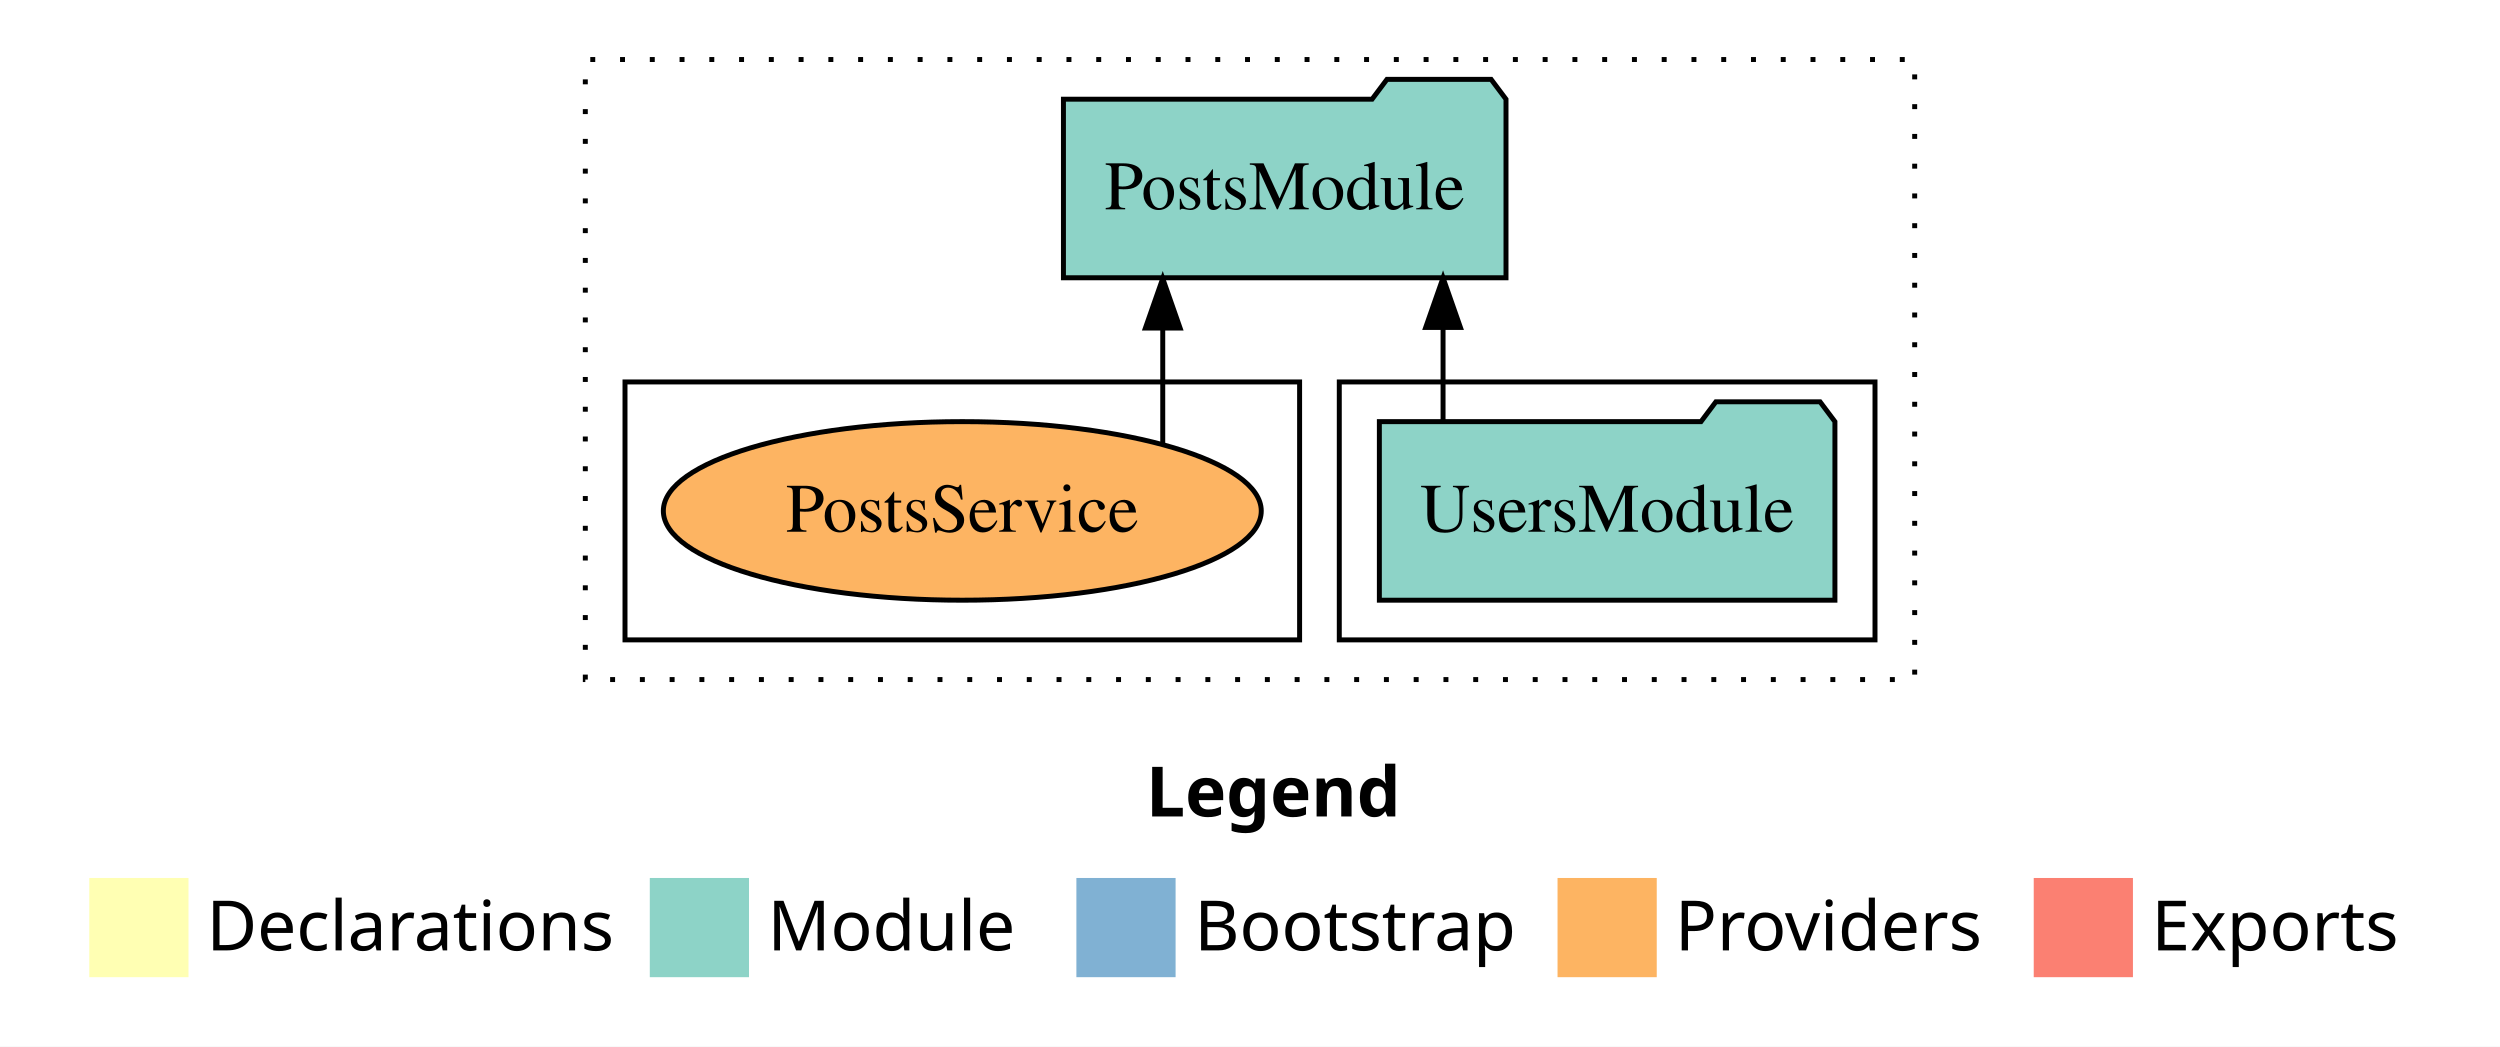
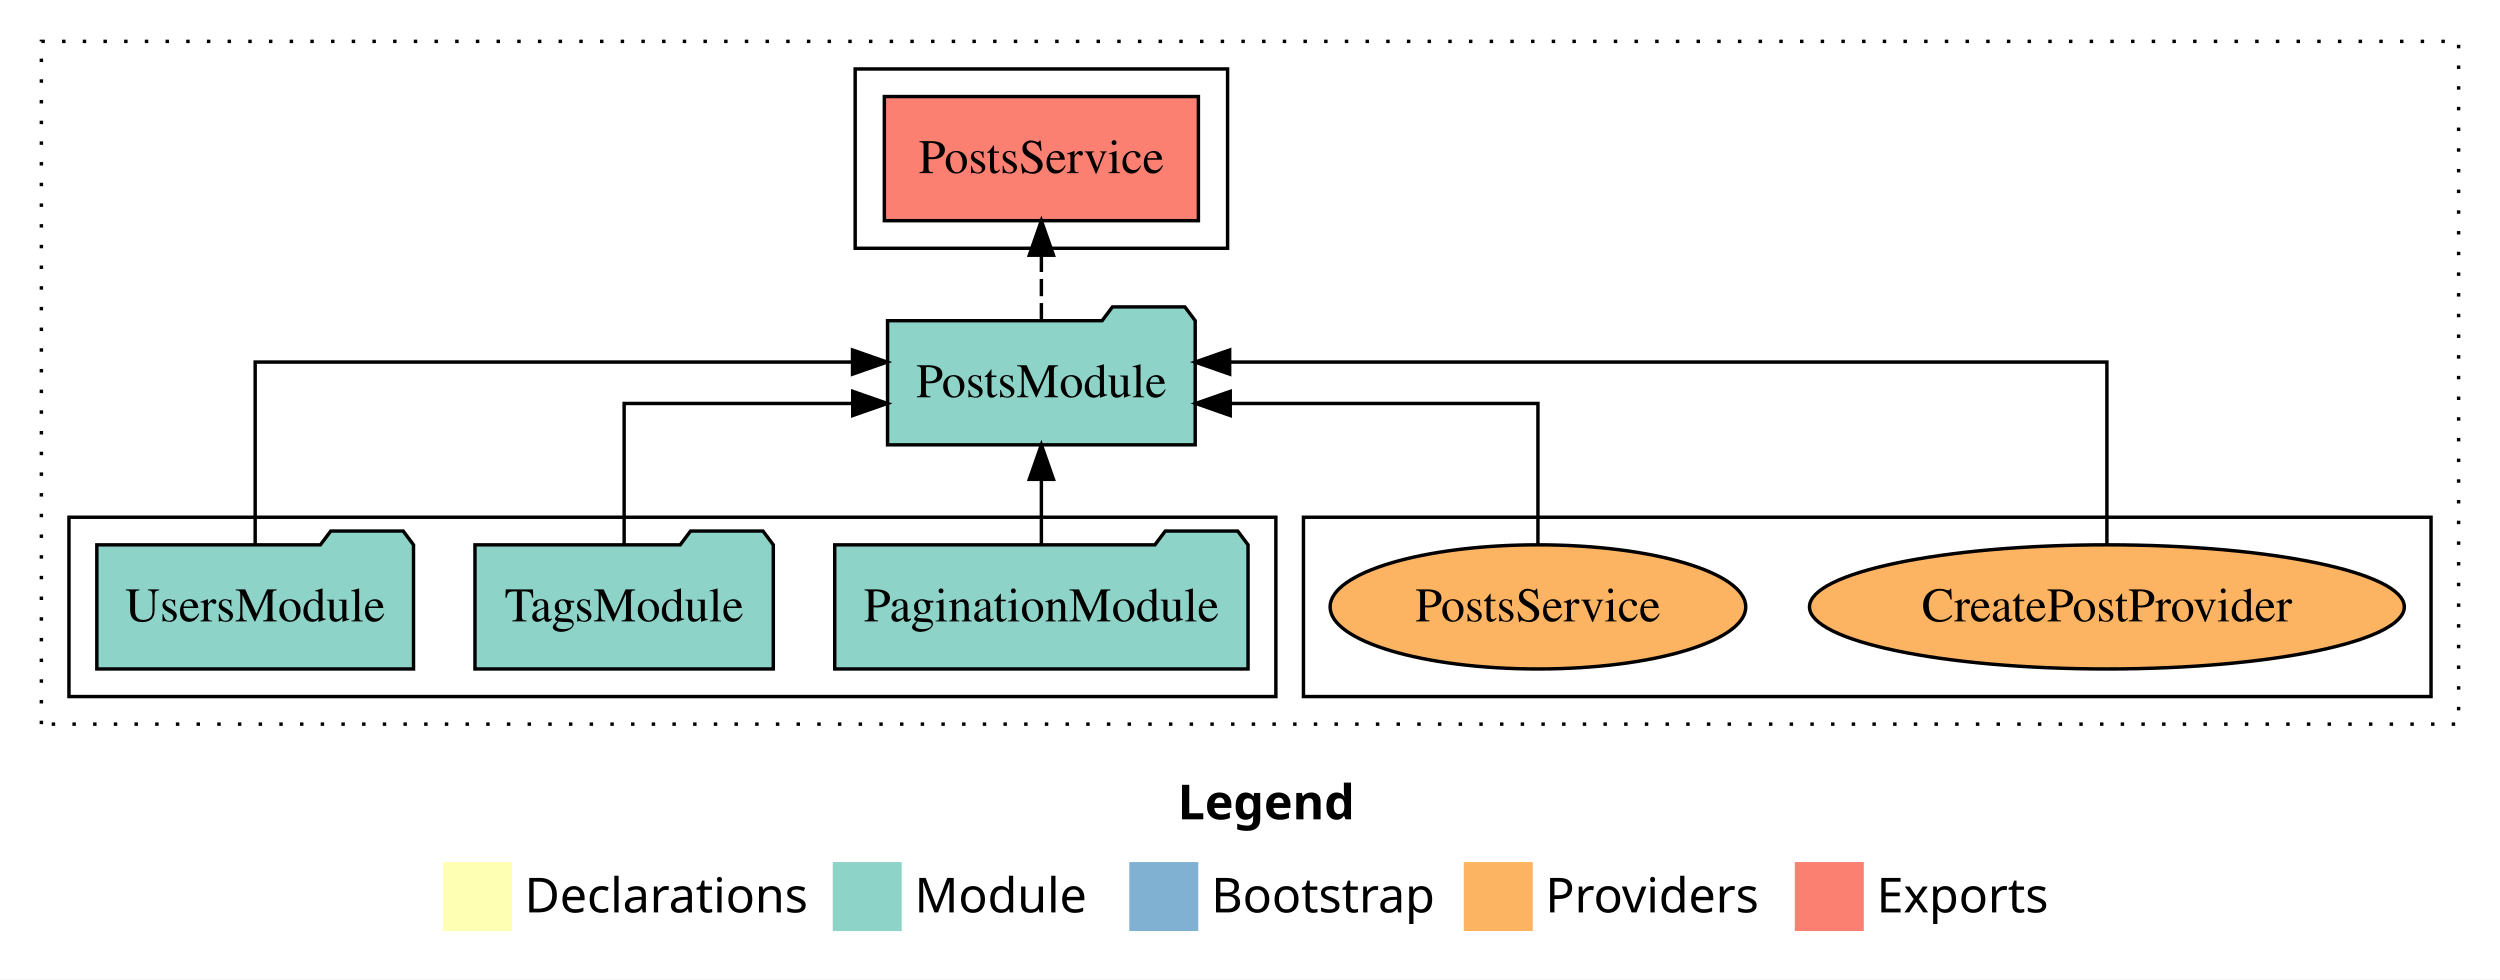
- <svg xmlns="http://www.w3.org/2000/svg" width="504pt" height="211pt" viewBox="0.00 0.00 504.00 211.00">
-   <g id="graph0" class="graph" transform="scale(1 1) rotate(0) translate(4 207)">
-     <polygon fill="white" stroke="transparent" points="-4,4 -4,-207 500,-207 500,4 -4,4" />
-     <text text-anchor="start" x="227.01" y="-42.4" font-family="Times-12" font-weight="bold" font-size="14.00">Legend</text>
-     <polygon fill="#ffffb3" stroke="transparent" points="14,-10 14,-30 34,-30 34,-10 14,-10" />
-     <text text-anchor="start" x="37.63" y="-15.4" font-family="Times-12" font-size="14.00">  Declarations</text>
-     <polygon fill="#8dd3c7" stroke="transparent" points="127,-10 127,-30 147,-30 147,-10 127,-10" />
-     <text text-anchor="start" x="150.73" y="-15.4" font-family="Times-12" font-size="14.00">  Module</text>
-     <polygon fill="#80b1d3" stroke="transparent" points="213,-10 213,-30 233,-30 233,-10 213,-10" />
-     <text text-anchor="start" x="236.78" y="-15.4" font-family="Times-12" font-size="14.00">  Bootstrap</text>
-     <polygon fill="#fdb462" stroke="transparent" points="310,-10 310,-30 330,-30 330,-10 310,-10" />
-     <text text-anchor="start" x="333.67" y="-15.4" font-family="Times-12" font-size="14.00">  Providers</text>
-     <polygon fill="#fb8072" stroke="transparent" points="406,-10 406,-30 426,-30 426,-10 406,-10" />
-     <text text-anchor="start" x="429.73" y="-15.4" font-family="Times-12" font-size="14.00">  Exports</text>
+ <svg xmlns="http://www.w3.org/2000/svg" width="725pt" height="284pt" viewBox="0.00 0.00 725.00 284.00">
+   <g id="graph0" class="graph" transform="scale(1 1) rotate(0) translate(4 280)">
+     <polygon fill="white" stroke="transparent" points="-4,4 -4,-280 721,-280 721,4 -4,4" />
+     <text text-anchor="start" x="337.51" y="-42.4" font-family="Times-12" font-weight="bold" font-size="14.00">Legend</text>
+     <polygon fill="#ffffb3" stroke="transparent" points="124.5,-10 124.5,-30 144.5,-30 144.5,-10 124.5,-10" />
+     <text text-anchor="start" x="148.13" y="-15.4" font-family="Times-12" font-size="14.00">  Declarations</text>
+     <polygon fill="#8dd3c7" stroke="transparent" points="237.5,-10 237.5,-30 257.5,-30 257.5,-10 237.5,-10" />
+     <text text-anchor="start" x="261.23" y="-15.4" font-family="Times-12" font-size="14.00">  Module</text>
+     <polygon fill="#80b1d3" stroke="transparent" points="323.5,-10 323.5,-30 343.5,-30 343.5,-10 323.5,-10" />
+     <text text-anchor="start" x="347.28" y="-15.4" font-family="Times-12" font-size="14.00">  Bootstrap</text>
+     <polygon fill="#fdb462" stroke="transparent" points="420.5,-10 420.5,-30 440.5,-30 440.5,-10 420.5,-10" />
+     <text text-anchor="start" x="444.17" y="-15.4" font-family="Times-12" font-size="14.00">  Providers</text>
+     <polygon fill="#fb8072" stroke="transparent" points="516.5,-10 516.5,-30 536.5,-30 536.5,-10 516.5,-10" />
+     <text text-anchor="start" x="540.23" y="-15.4" font-family="Times-12" font-size="14.00">  Exports</text>
    <g id="clust1" class="cluster">
-       <polygon fill="none" stroke="black" stroke-dasharray="1,5" points="114,-70 114,-195 382,-195 382,-70 114,-70" />
+       <polygon fill="none" stroke="black" stroke-dasharray="1,5" points="8,-70 8,-268 709,-268 709,-70 8,-70" />
+     </g>
+     <g id="clust4" class="cluster">
+       <polygon fill="none" stroke="black" points="244,-208 244,-260 352,-260 352,-208 244,-208" />
+     </g>
+     <g id="clust6" class="cluster">
+       <polygon fill="none" stroke="black" points="374,-78 374,-130 701,-130 701,-78 374,-78" />
    </g>
    <g id="clust3" class="cluster">
-       <polygon fill="none" stroke="black" points="266,-78 266,-130 374,-130 374,-78 266,-78" />
-     </g>
-     <g id="clust6" class="cluster">
-       <polygon fill="none" stroke="black" points="122,-78 122,-130 258,-130 258,-78 122,-78" />
+       <polygon fill="none" stroke="black" points="16,-78 16,-130 366,-130 366,-78 16,-78" />
    </g>
    <g id="node1" class="node">
-       <polygon fill="#8dd3c7" stroke="black" points="365.92,-122 362.92,-126 341.92,-126 338.92,-122 274.08,-122 274.08,-86 365.92,-86 365.92,-122" />
-       <text text-anchor="middle" x="320" y="-99.8" font-family="Times,serif" font-size="14.00">UsersModule</text>
+       <polygon fill="#8dd3c7" stroke="black" points="357.93,-122 354.93,-126 333.93,-126 330.93,-122 238.07,-122 238.07,-86 357.93,-86 357.93,-122" />
+       <text text-anchor="middle" x="298" y="-99.8" font-family="Times,serif" font-size="14.00">PaginationModule</text>
+     </g>
+     <g id="node4" class="node">
+       <polygon fill="#8dd3c7" stroke="black" points="342.61,-187 339.61,-191 318.61,-191 315.61,-187 253.39,-187 253.39,-151 342.61,-151 342.61,-187" />
+       <text text-anchor="middle" x="298" y="-164.8" font-family="Times,serif" font-size="14.00">PostsModule</text>
+     </g>
+     <g id="edge1" class="edge">
+       <path fill="none" stroke="black" d="M298,-122.11C298,-122.11 298,-140.99 298,-140.99" />
+       <polygon fill="black" stroke="black" points="294.5,-140.99 298,-150.99 301.5,-140.99 294.5,-140.99" />
    </g>
    <g id="node2" class="node">
-       <polygon fill="#8dd3c7" stroke="black" points="299.61,-187 296.61,-191 275.61,-191 272.61,-187 210.39,-187 210.39,-151 299.61,-151 299.61,-187" />
-       <text text-anchor="middle" x="255" y="-164.8" font-family="Times,serif" font-size="14.00">PostsModule</text>
+       <polygon fill="#8dd3c7" stroke="black" points="220.26,-122 217.26,-126 196.26,-126 193.26,-122 133.74,-122 133.74,-86 220.26,-86 220.26,-122" />
+       <text text-anchor="middle" x="177" y="-99.8" font-family="Times,serif" font-size="14.00">TagsModule</text>
    </g>
-     <g id="edge1" class="edge">
-       <path fill="none" stroke="black" d="M286.92,-122.11C286.92,-122.11 286.92,-140.99 286.92,-140.99" />
-       <polygon fill="black" stroke="black" points="283.42,-140.99 286.92,-150.99 290.42,-140.99 283.42,-140.99" />
+     <g id="edge2" class="edge">
+       <path fill="none" stroke="black" d="M177,-122.02C177,-139.37 177,-163 177,-163 177,-163 243.29,-163 243.29,-163" />
+       <polygon fill="black" stroke="black" points="243.29,-166.5 253.29,-163 243.29,-159.5 243.29,-166.5" />
    </g>
    <g id="node3" class="node">
-       <ellipse fill="#fdb462" stroke="black" cx="190" cy="-104" rx="60.27" ry="18" />
-       <text text-anchor="middle" x="190" y="-99.8" font-family="Times,serif" font-size="14.00">PostsService</text>
+       <polygon fill="#8dd3c7" stroke="black" points="115.92,-122 112.92,-126 91.92,-126 88.92,-122 24.08,-122 24.08,-86 115.92,-86 115.92,-122" />
+       <text text-anchor="middle" x="70" y="-99.8" font-family="Times,serif" font-size="14.00">UsersModule</text>
    </g>
-     <g id="edge2" class="edge">
-       <path fill="none" stroke="black" d="M230.41,-117.47C230.41,-117.47 230.41,-140.86 230.41,-140.86" />
-       <polygon fill="black" stroke="black" points="226.91,-140.86 230.41,-150.86 233.91,-140.86 226.91,-140.86" />
+     <g id="edge3" class="edge">
+       <path fill="none" stroke="black" d="M70,-122.28C70,-143.32 70,-175 70,-175 70,-175 243.23,-175 243.23,-175" />
+       <polygon fill="black" stroke="black" points="243.23,-178.5 253.23,-175 243.23,-171.5 243.23,-178.5" />
+     </g>
+     <g id="node5" class="node">
+       <polygon fill="#fb8072" stroke="black" points="343.54,-252 252.46,-252 252.46,-216 343.54,-216 343.54,-252" />
+       <text text-anchor="middle" x="298" y="-229.8" font-family="Times,serif" font-size="14.00">PostsService </text>
+     </g>
+     <g id="edge4" class="edge">
+       <path fill="none" stroke="black" stroke-dasharray="5,2" d="M298,-187.11C298,-187.11 298,-205.99 298,-205.99" />
+       <polygon fill="black" stroke="black" points="294.5,-205.99 298,-215.99 301.5,-205.99 294.5,-205.99" />
+     </g>
+     <g id="node6" class="node">
+       <ellipse fill="#fdb462" stroke="black" cx="607" cy="-104" rx="86.25" ry="18" />
+       <text text-anchor="middle" x="607" y="-99.8" font-family="Times,serif" font-size="14.00">CreatePostProvider</text>
+     </g>
+     <g id="edge5" class="edge">
+       <path fill="none" stroke="black" d="M607,-122.28C607,-143.32 607,-175 607,-175 607,-175 352.6,-175 352.6,-175" />
+       <polygon fill="black" stroke="black" points="352.6,-171.5 342.6,-175 352.6,-178.5 352.6,-171.5" />
+     </g>
+     <g id="node7" class="node">
+       <ellipse fill="#fdb462" stroke="black" cx="442" cy="-104" rx="60.27" ry="18" />
+       <text text-anchor="middle" x="442" y="-99.8" font-family="Times,serif" font-size="14.00">PostsService</text>
+     </g>
+     <g id="edge6" class="edge">
+       <path fill="none" stroke="black" d="M442,-122.02C442,-139.37 442,-163 442,-163 442,-163 352.77,-163 352.77,-163" />
+       <polygon fill="black" stroke="black" points="352.77,-159.5 342.77,-163 352.77,-166.5 352.77,-159.5" />
    </g>
  </g>
</svg>
